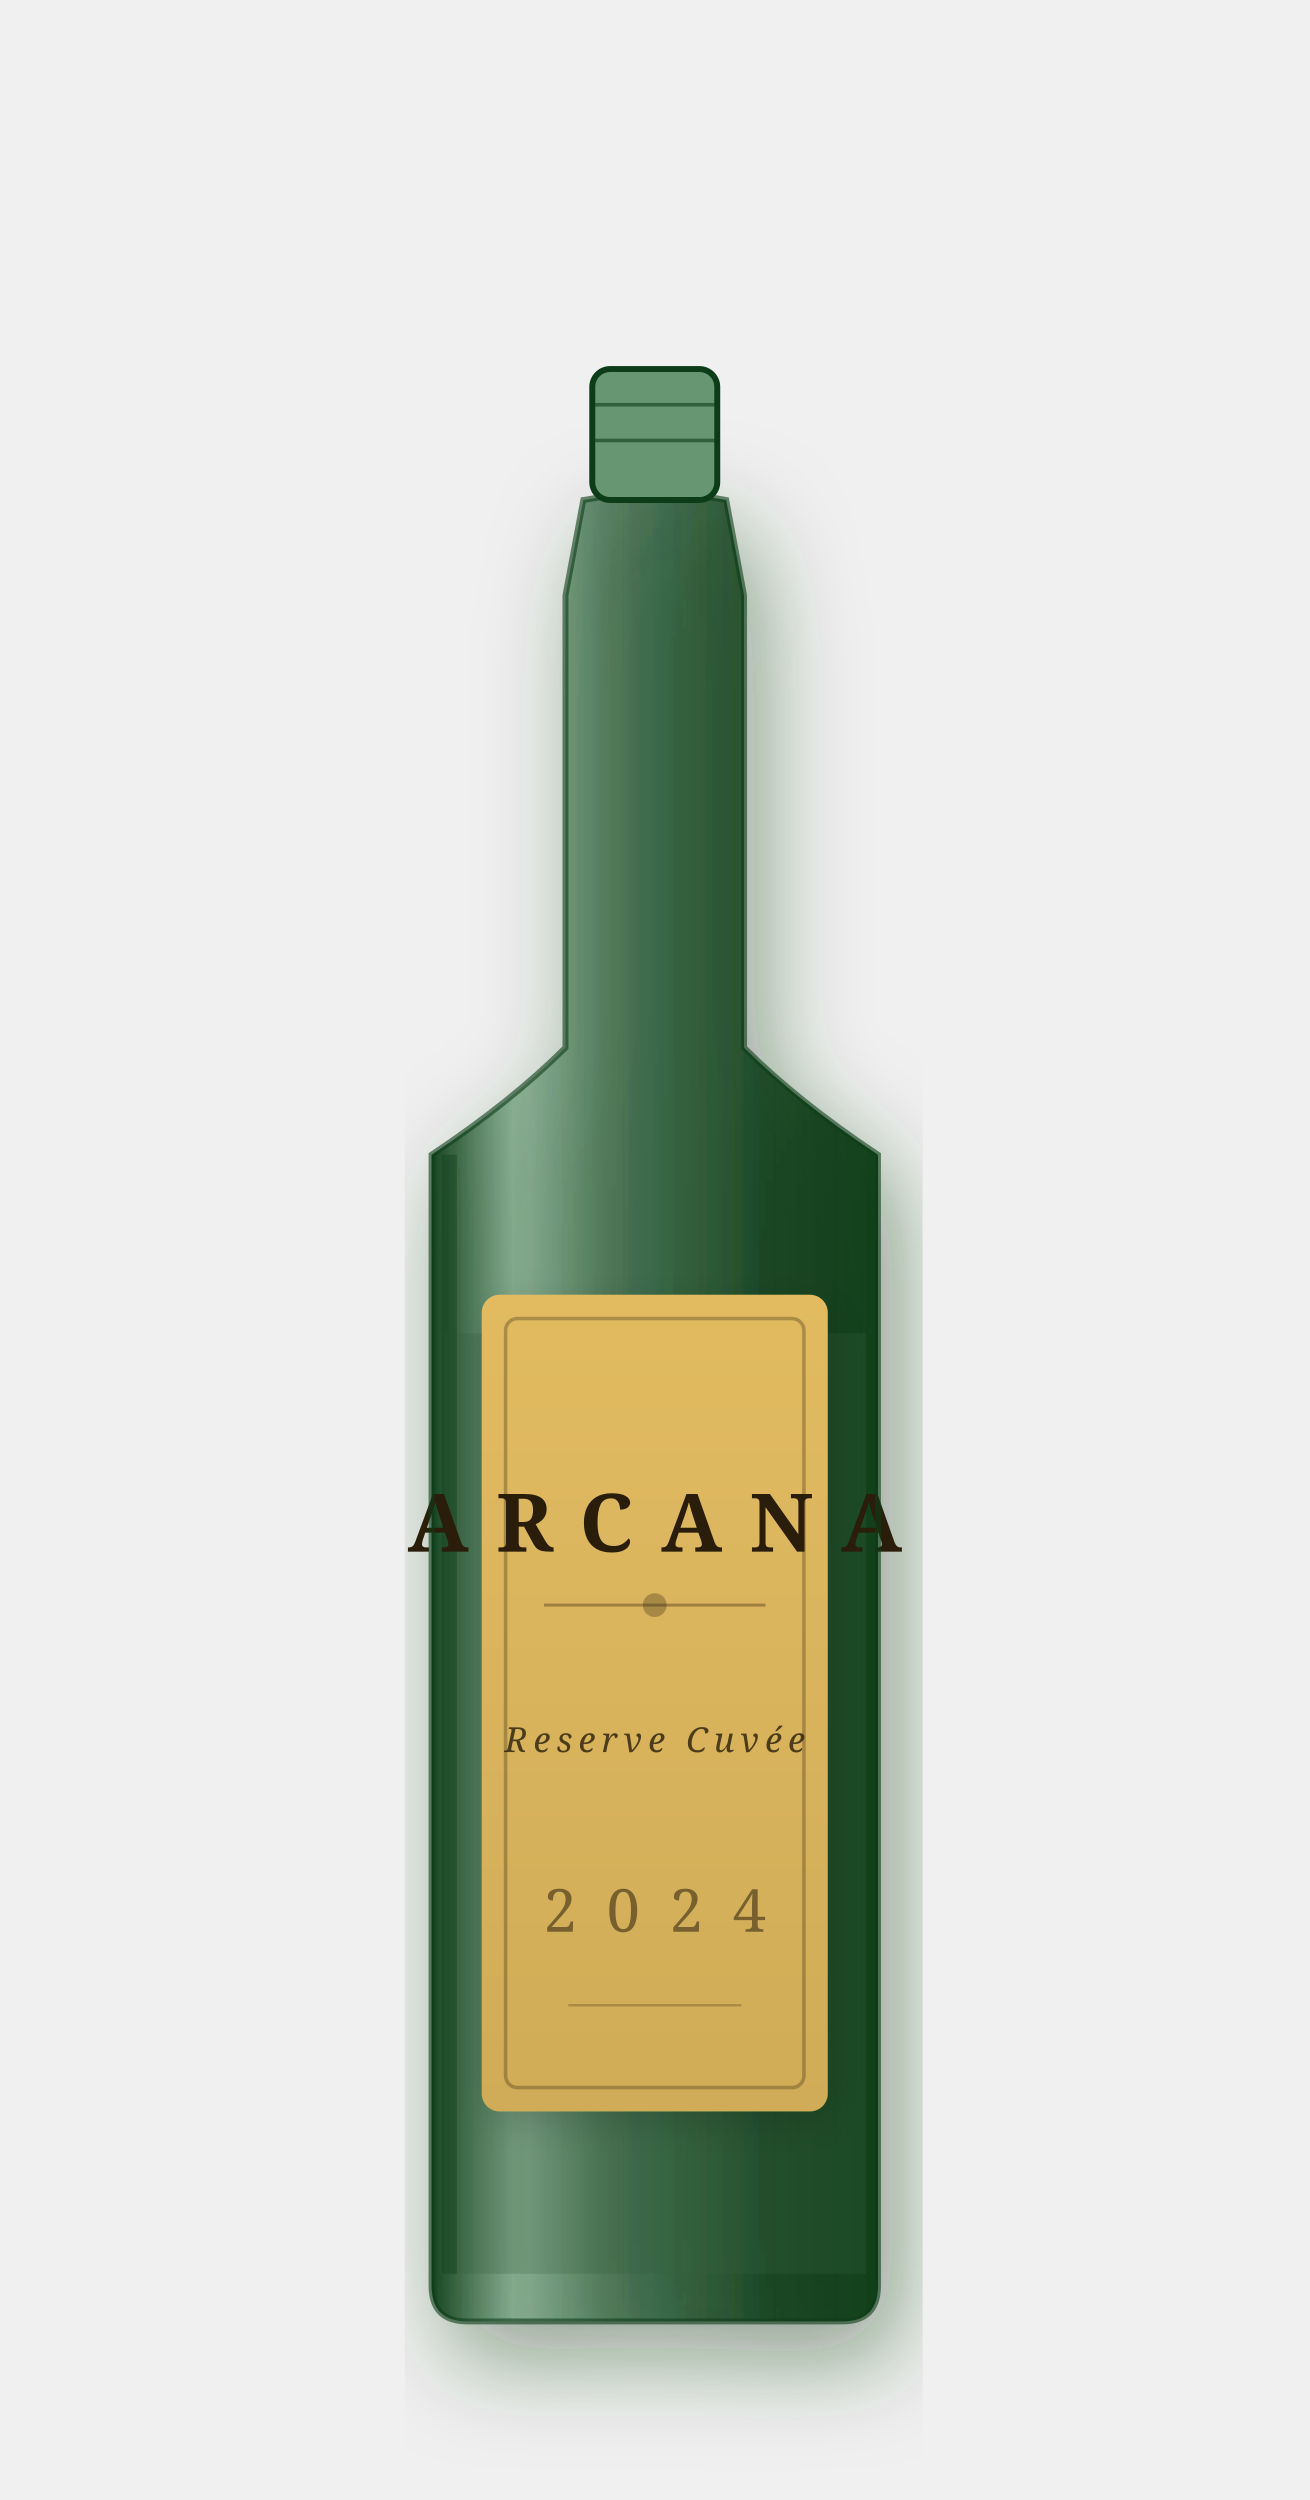
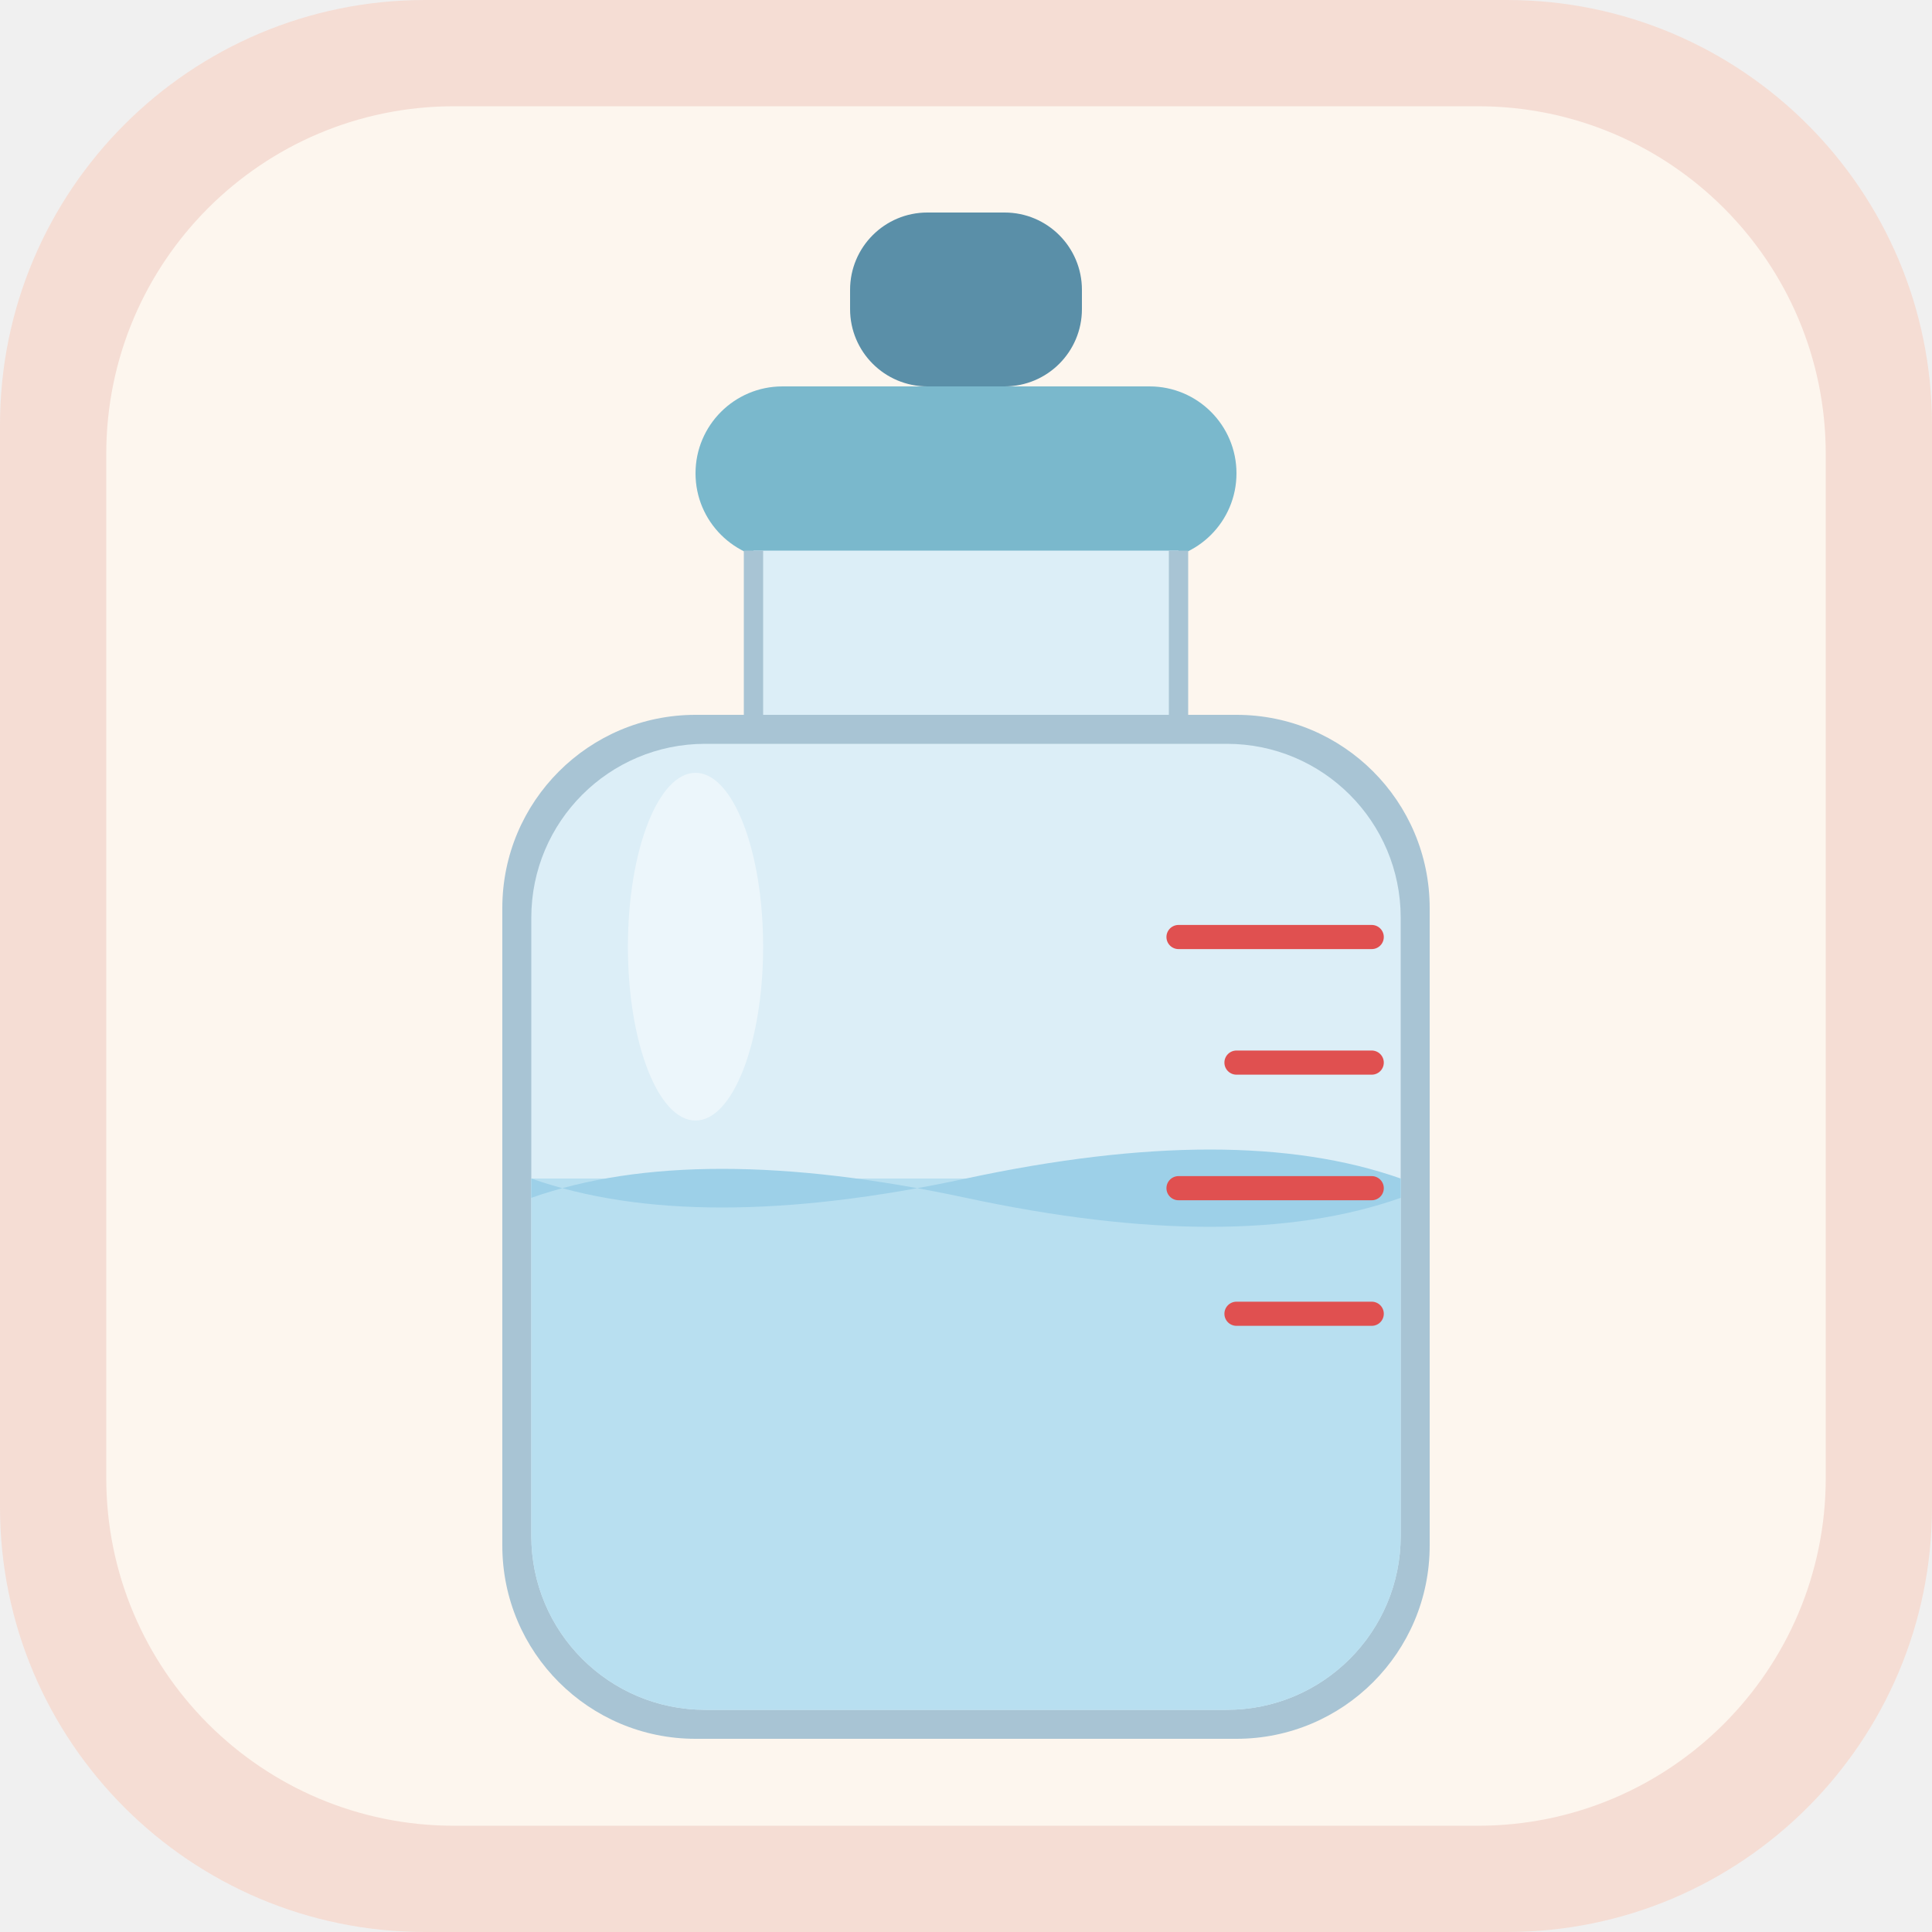
- <svg xmlns="http://www.w3.org/2000/svg" id="bottle512" width="220" height="420" viewBox="0 0 220 420">
-   <defs>
-     <linearGradient id="glassGrad" x1="0%" y1="0%" x2="100%" y2="0%">
-       <stop offset="0%" stop-color="#0c3c18" stop-opacity="0.95" />
-       <stop offset="18%" stop-color="#669672" stop-opacity="0.9" />
-       <stop offset="45%" stop-color="#2a5a36" stop-opacity="0.85" />
-       <stop offset="75%" stop-color="#0c3c18" stop-opacity="0.92" />
-       <stop offset="100%" stop-color="#0c3c18" stop-opacity="0.98" />
-     </linearGradient>
-     <linearGradient id="sheenGrad" x1="0%" y1="0%" x2="100%" y2="0%">
-       <stop offset="0%" stop-color="white" stop-opacity="0" />
-       <stop offset="22%" stop-color="white" stop-opacity="0.18" />
-       <stop offset="38%" stop-color="white" stop-opacity="0.06" />
-       <stop offset="100%" stop-color="white" stop-opacity="0" />
-     </linearGradient>
-     <linearGradient id="labelGrad" x1="0%" y1="0%" x2="0%" y2="100%">
-       <stop offset="0%" stop-color="#e2bb60" />
-       <stop offset="100%" stop-color="#d0ac58" />
-     </linearGradient>
-     <filter id="shadow">
-       <feDropShadow dx="3" dy="6" stdDeviation="8" flood-color="#0c3c18" flood-opacity="0.5" />
-     </filter>
-     <filter id="labelShadow">
-       <feDropShadow dx="1" dy="2" stdDeviation="3" flood-color="#000" flood-opacity="0.15" />
-     </filter>
-     <clipPath id="bottleClip">
-       <path d="     M 110 82     L 98 84     L 95 100     L 95 176     Q 86 185       72.5 194     L 72.5 384     Q 72.5 390 78.5 390     L 141.5 390     Q 147.5 390 147.5 384     L 147.5 194     Q 134 185       125 176     L 125 100     L 122 84     Z   " />
-     </clipPath>
-   </defs>
-   <path d="     M 110 82     L 98 84     L 95 100     L 95 176     Q 86 185       72.5 194     L 72.5 384     Q 72.5 390 78.5 390     L 141.5 390     Q 147.5 390 147.5 384     L 147.5 194     Q 134 185       125 176     L 125 100     L 122 84     Z   " fill="url(#glassGrad)" filter="url(#shadow)" />
-   <rect x="74.5" y="224" width="71" height="158" clip-path="url(#bottleClip)" fill="#2a5a36" opacity="0.35" />
-   <path d="     M 110 82     L 98 84     L 95 100     L 95 176     Q 86 185       72.5 194     L 72.5 384     Q 72.5 390 78.5 390     L 141.5 390     Q 147.5 390 147.5 384     L 147.5 194     Q 134 185       125 176     L 125 100     L 122 84     Z   " fill="url(#sheenGrad)" clip-path="url(#bottleClip)" />
-   <path d="M 75.5 194 L 75.5 382" stroke="#0c3c18" stroke-width="2.5" opacity="0.4" clip-path="url(#bottleClip)" />
-   <rect x="80.938" y="217.52" width="58.125" height="137.2" rx="3" fill="url(#labelGrad)" filter="url(#labelShadow)" clip-path="url(#bottleClip)" />
-   <rect x="84.938" y="221.52" width="50.125" height="129.2" rx="2" fill="none" stroke="#2a1e0a" stroke-width="0.6" opacity="0.3" />
-   <text x="110" y="260.68" text-anchor="middle" font-family="'Cormorant Garamond',serif" font-size="13.562" font-weight="600" letter-spacing="4.667" fill="#2a1e0a">ARCANA</text>
-   <line x1="91.4" y1="269.656" x2="128.6" y2="269.656" stroke="#2a1e0a" stroke-width="0.5" opacity="0.35" />
-   <circle cx="110" cy="269.656" r="2" fill="#2a1e0a" opacity="0.3" />
-   <text x="110" y="294.352" text-anchor="middle" font-family="'Cormorant Garamond',serif" font-size="5.812" font-style="italic" letter-spacing="1" fill="#2a1e0a" opacity="0.8">Reserve Cuvée</text>
-   <text x="110" y="324.536" text-anchor="middle" font-family="'Cormorant Garamond',serif" font-size="10" letter-spacing="5" fill="#2a1e0a" opacity="0.55">2024</text>
-   <line x1="95.469" y1="336.884" x2="124.531" y2="336.884" stroke="#2a1e0a" stroke-width="0.4" opacity="0.25" />
-   <path d="     M 110 82     L 98 84     L 95 100     L 95 176     Q 86 185       72.5 194     L 72.5 384     Q 72.5 390 78.5 390     L 141.5 390     Q 147.5 390 147.5 384     L 147.5 194     Q 134 185       125 176     L 125 100     L 122 84     Z   " fill="none" stroke="#0c3c18" stroke-width="1" opacity="0.6" />
-   <rect x="99.5" y="62" width="21" height="22" rx="3" fill="#669672" stroke="#0c3c18" stroke-width="1" />
-   <line x1="99.5" y1="68" x2="120.5" y2="68" stroke="#0c3c18" stroke-width="0.6" opacity="0.6" />
-   <line x1="99.5" y1="74" x2="120.5" y2="74" stroke="#0c3c18" stroke-width="0.6" opacity="0.6" />
+ <svg xmlns="http://www.w3.org/2000/svg" viewBox="0 0 200 200" width="200" height="200">
+   <rect width="200" height="200" rx="44" ry="44" fill="#f5ddd4" />
+   <rect x="11" y="11" width="178" height="178" rx="36" ry="36" fill="#fdf6ee" />
+   <rect x="88" y="22" width="24" height="18" rx="8" ry="8" fill="#5a8fa8" />
+   <rect x="72" y="40" width="56" height="18" rx="9" ry="9" fill="#7ab8cc" />
+   <rect x="78" y="57" width="44" height="20" fill="#dceef7" />
+   <rect x="52" y="74" width="96" height="106" rx="20" ry="20" fill="#a8c4d4" />
+   <rect x="55" y="77" width="90" height="100" rx="18" ry="18" fill="#dceef7" />
+   <clipPath id="bottleClip">
+     <rect x="55" y="77" width="90" height="100" rx="18" ry="18" />
+   </clipPath>
+   <rect x="55" y="122" width="90" height="55" fill="#b8dff0" clip-path="url(#bottleClip)" />
+   <path d="M55 124 Q72 118 100 124 Q128 130 145 124 L145 122 Q128 116 100 122 Q72 128 55 122 Z" fill="#9dd0e8" clip-path="url(#bottleClip)" />
+   <line x1="122" y1="97" x2="142" y2="97" stroke="#e05050" stroke-width="2.5" stroke-linecap="round" />
+   <line x1="128" y1="110" x2="142" y2="110" stroke="#e05050" stroke-width="2.5" stroke-linecap="round" />
+   <line x1="122" y1="123" x2="142" y2="123" stroke="#e05050" stroke-width="2.5" stroke-linecap="round" />
+   <line x1="128" y1="136" x2="142" y2="136" stroke="#e05050" stroke-width="2.5" stroke-linecap="round" />
+   <line x1="78" y1="57" x2="78" y2="76" stroke="#a8c4d4" stroke-width="2" />
+   <line x1="122" y1="57" x2="122" y2="76" stroke="#a8c4d4" stroke-width="2" />
+   <line x1="78" y1="75" x2="122" y2="75" stroke="#a8c4d4" stroke-width="1.5" />
+   <ellipse cx="72" cy="98" rx="7" ry="18" fill="white" opacity="0.45" />
</svg>
